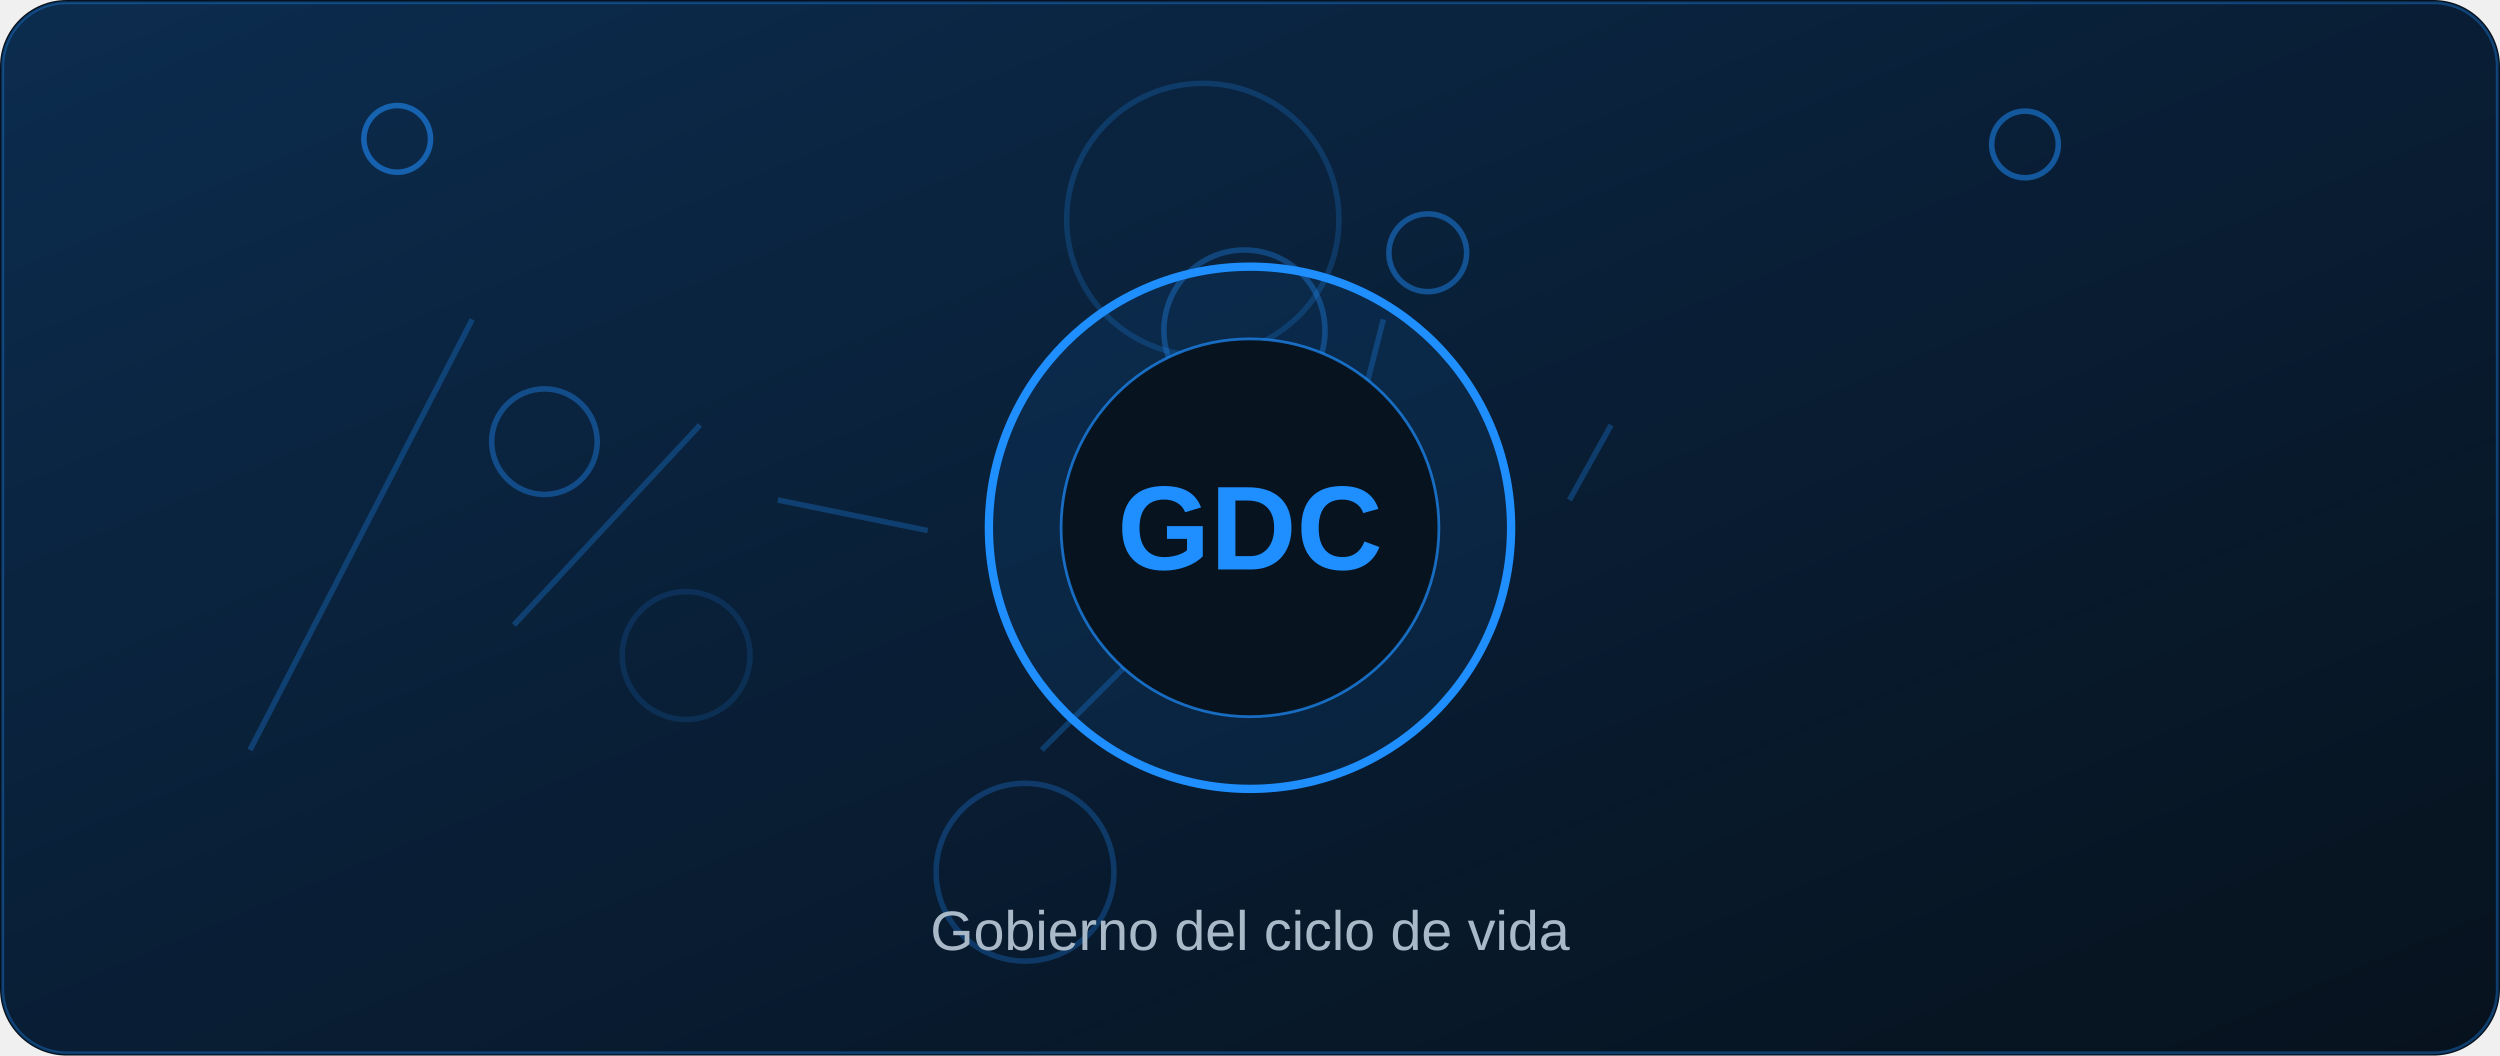
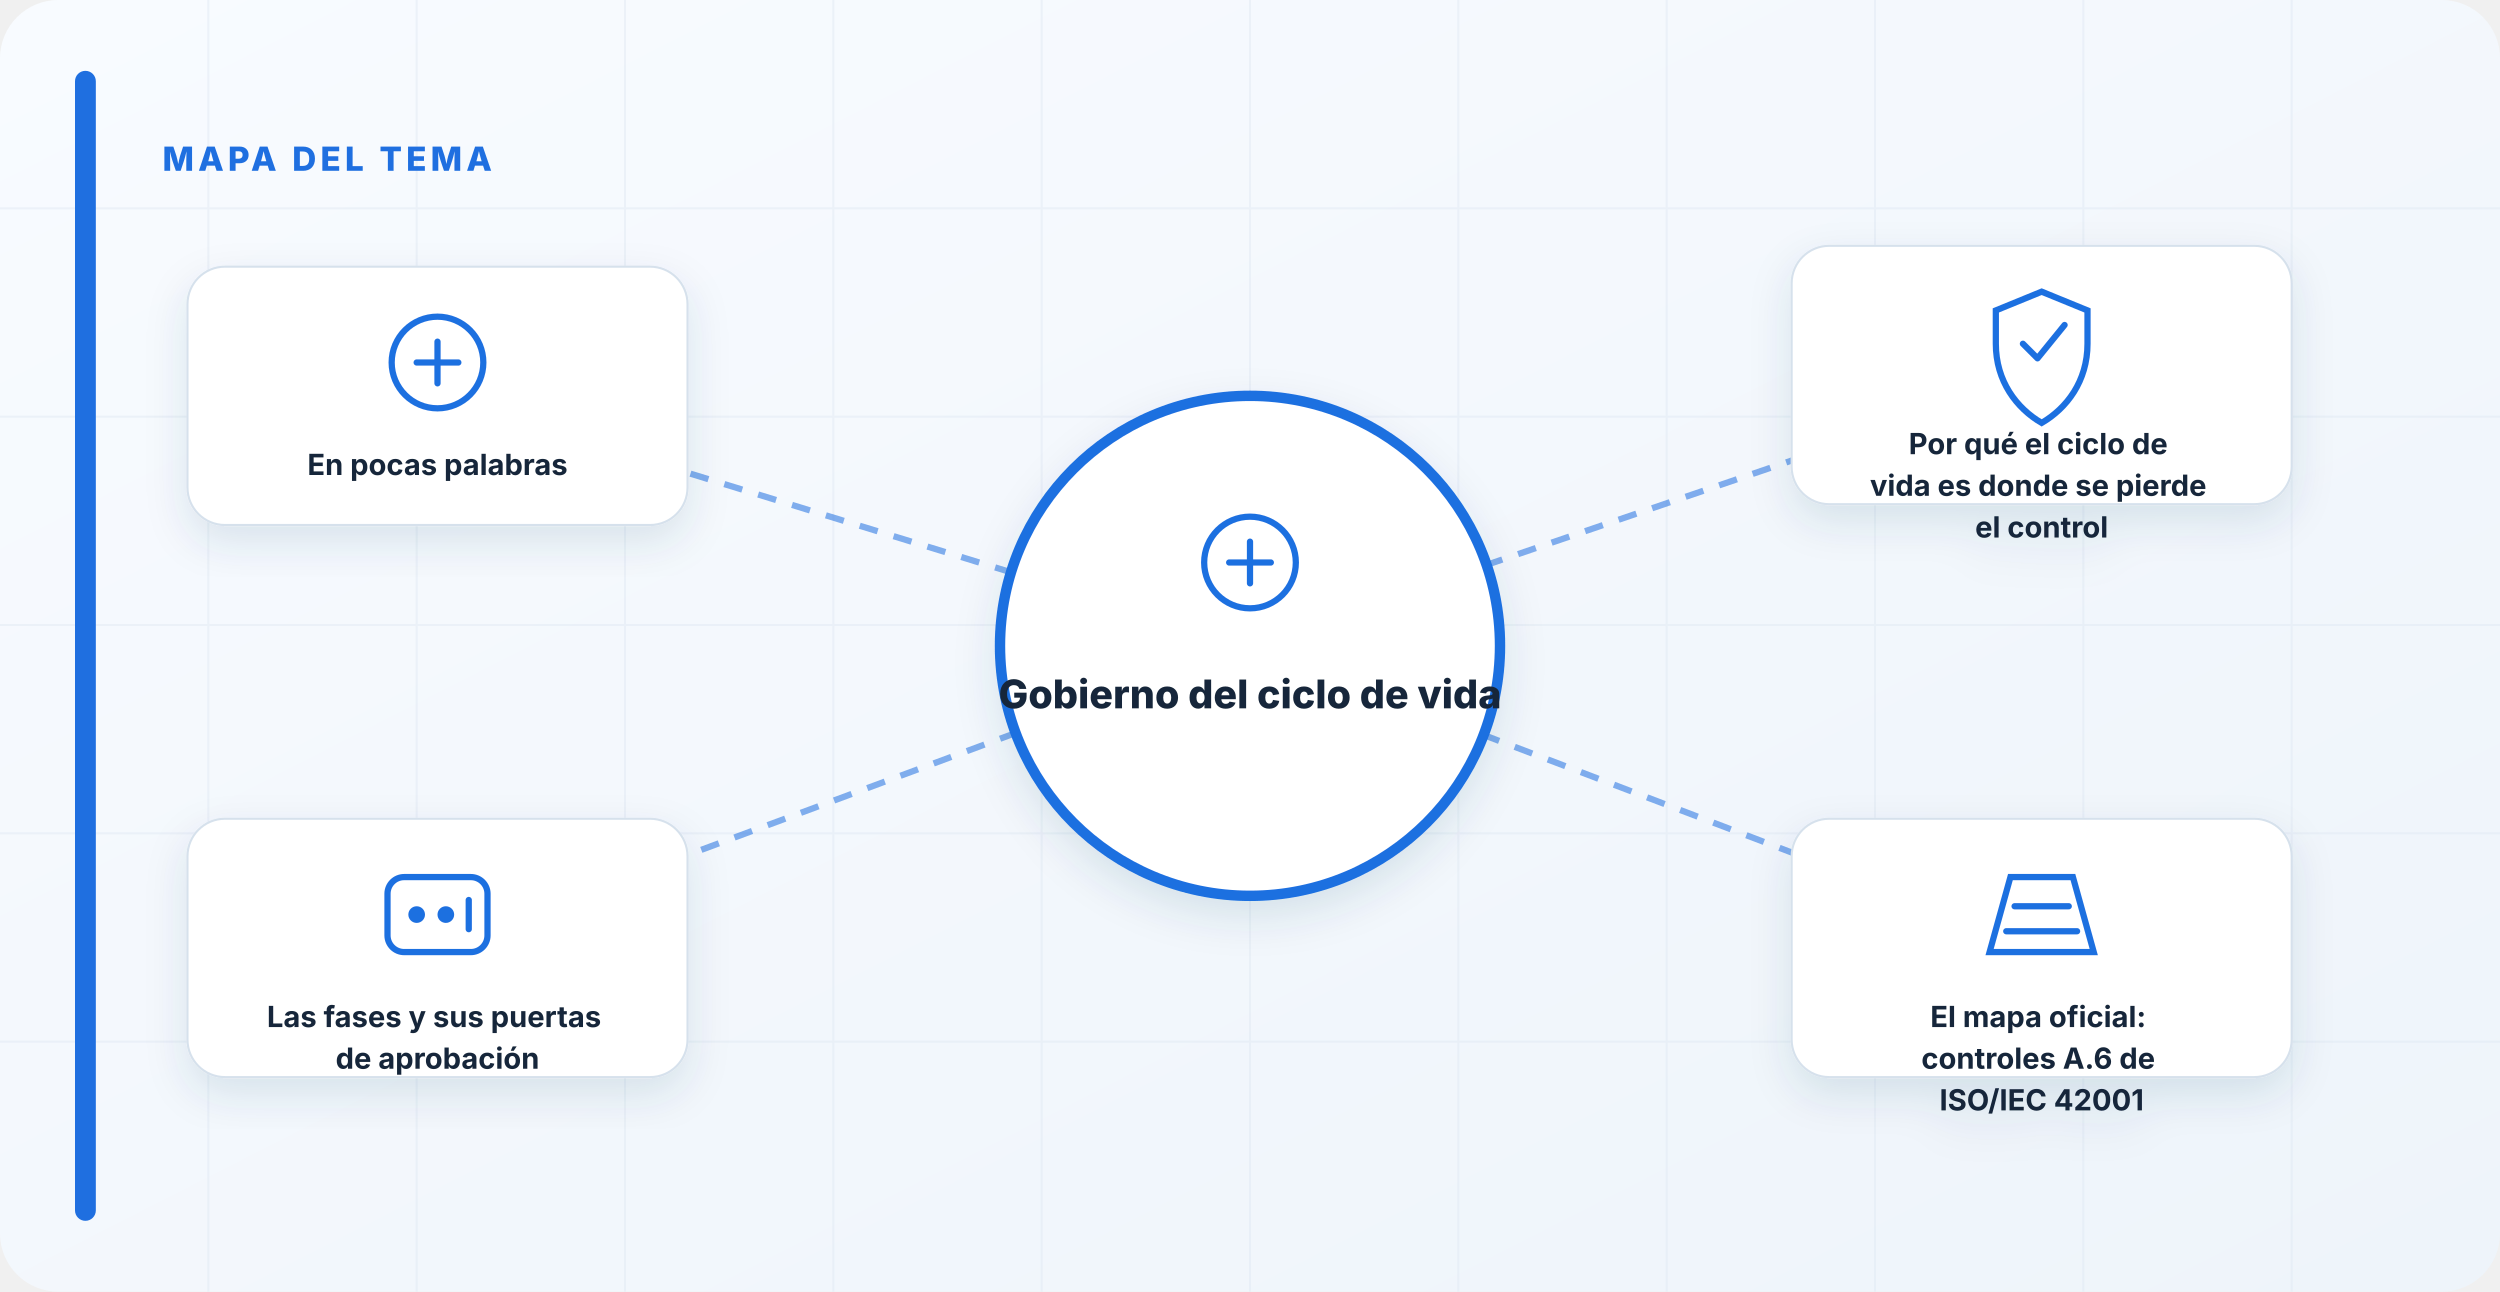
- <svg xmlns="http://www.w3.org/2000/svg" viewBox="0 0 900 380" role="img" aria-label="Diagrama de Gobierno del ciclo de vida">
+ <svg xmlns="http://www.w3.org/2000/svg" width="1200" height="620" viewBox="0 0 1200 620" role="img" aria-labelledby="t d">
  <defs>
-     <linearGradient id="g" x1="0" y1="0" x2="1" y2="1">
-       <stop stop-color="#1f8fff" stop-opacity=".22" />
-       <stop offset="1" stop-color="#07131f" stop-opacity=".2" />
+     <linearGradient id="bg" x1="0" y1="0" x2="1" y2="1">
+       <stop stop-color="#F8FBFF" />
+       <stop offset="1" stop-color="#EEF4FA" />
    </linearGradient>
-     <filter id="gl">
-       <feGaussianBlur stdDeviation="8" />
+     <filter id="s" x="-20%" y="-20%" width="140%" height="140%">
+       <feDropShadow dx="0" dy="8" stdDeviation="10" flood-color="#284866" flood-opacity=".12" />
    </filter>
  </defs>
-   <rect width="900" height="380" rx="24" fill="#06111d" />
-   <rect x="1" y="1" width="898" height="378" rx="23" fill="url(#g)" stroke="#1f8fff" stroke-opacity=".35" />
-   <path d="M 90 270 L 170 115" stroke="#1f8fff" stroke-opacity=".28" stroke-width="2" />
-   <path d="M 185 225 L 252 153" stroke="#1f8fff" stroke-opacity=".28" stroke-width="2" />
-   <path d="M 280 180 L 334 191" stroke="#1f8fff" stroke-opacity=".28" stroke-width="2" />
-   <path d="M 375 270 L 416 229" stroke="#1f8fff" stroke-opacity=".28" stroke-width="2" />
-   <path d="M 470 225 L 498 115" stroke="#1f8fff" stroke-opacity=".28" stroke-width="2" />
-   <path d="M 565 180 L 580 153" stroke="#1f8fff" stroke-opacity=".28" stroke-width="2" />
-   <circle cx="247" cy="236" r="23" fill="none" stroke="#1f8fff" stroke-opacity="0.15" stroke-width="2" />
-   <circle cx="433" cy="79" r="49" fill="none" stroke="#1f8fff" stroke-opacity="0.21" stroke-width="2" />
-   <circle cx="369" cy="314" r="32" fill="none" stroke="#1f8fff" stroke-opacity="0.27" stroke-width="2" />
-   <circle cx="448" cy="119" r="29" fill="none" stroke="#1f8fff" stroke-opacity="0.33" stroke-width="2" />
-   <circle cx="196" cy="159" r="19" fill="none" stroke="#1f8fff" stroke-opacity="0.39" stroke-width="2" />
-   <circle cx="514" cy="91" r="14" fill="none" stroke="#1f8fff" stroke-opacity="0.45" stroke-width="2" />
-   <circle cx="729" cy="52" r="12" fill="none" stroke="#1f8fff" stroke-opacity="0.51" stroke-width="2" />
-   <circle cx="143" cy="50" r="12" fill="none" stroke="#1f8fff" stroke-opacity="0.57" stroke-width="2" />
-   <circle cx="450" cy="190" r="94" fill="#1f8fff" fill-opacity=".08" stroke="#1f8fff" stroke-width="3" />
-   <circle cx="450" cy="190" r="68" fill="#07131f" stroke="#1f8fff" stroke-opacity=".7" />
-   <text x="450" y="205" text-anchor="middle" fill="#1f8fff" font-size="43" font-family="Arial" font-weight="700">GDC</text>
-   <text x="450" y="342" text-anchor="middle" fill="#aab9c8" font-size="20" font-family="Arial">Gobierno del ciclo de vida</text>
+   <rect width="1200" height="620" rx="28" fill="url(#bg)" />
+   <path d="M0 100H1200M0 200H1200M0 300H1200M0 400H1200M0 500H1200M100 0V620M200 0V620M300 0V620M400 0V620M500 0V620M600 0V620M700 0V620M800 0V620M900 0V620M1000 0V620M1100 0V620" stroke="#DDE7F1" stroke-width="1" opacity=".45" />
+   <rect x="36" y="34" width="10" height="552" rx="5" fill="#1F6FE0" />
+   <path d="M600 310L210 190" stroke="#1F6FE0" stroke-width="3" stroke-dasharray="9 8" opacity=".55" />
+   <path d="M600 310L980 180" stroke="#1F6FE0" stroke-width="3" stroke-dasharray="9 8" opacity=".55" />
+   <path d="M600 310L210 455" stroke="#1F6FE0" stroke-width="3" stroke-dasharray="9 8" opacity=".55" />
+   <path d="M600 310L980 455" stroke="#1F6FE0" stroke-width="3" stroke-dasharray="9 8" opacity=".55" />
+   <g filter="url(#s)">
+     <rect x="90" y="128" width="240" height="124" rx="18" fill="#fff" stroke="#D6E1EC" />
+     <circle cx="210" cy="174" r="22" fill="none" stroke="#1F6FE0" stroke-width="3" />
+     <path d="M200 174h20M210 164v20" stroke="#1F6FE0" stroke-width="3" stroke-linecap="round" />
+     <text x="210" y="228" text-anchor="middle" font-family="Inter,Segoe UI,Arial" font-size="14" font-weight="700" fill="#18283A">
+       <tspan x="210" dy="0">En pocas palabras</tspan>
+     </text>
+   </g>
+   <g filter="url(#s)">
+     <rect x="860" y="118" width="240" height="124" rx="18" fill="#fff" stroke="#D6E1EC" />
+     <path d="M980 140l22 9v16c0 18-10 31-22 38-12-7-22-20-22-38v-16l22-9z" fill="none" stroke="#1F6FE0" stroke-width="3" />
+     <path d="M971 165l7 7 13-16" fill="none" stroke="#1F6FE0" stroke-width="3" stroke-linecap="round" stroke-linejoin="round" />
+     <text x="980" y="218" text-anchor="middle" font-family="Inter,Segoe UI,Arial" font-size="14" font-weight="700" fill="#18283A">
+       <tspan x="980" dy="0">Por qué el ciclo de</tspan>
+       <tspan x="980" dy="20">vida es donde se pierde</tspan>
+       <tspan x="980" dy="20">el control</tspan>
+     </text>
+   </g>
+   <g filter="url(#s)">
+     <rect x="90" y="393" width="240" height="124" rx="18" fill="#fff" stroke="#D6E1EC" />
+     <rect x="186" y="421" width="48" height="36" rx="8" fill="none" stroke="#1F6FE0" stroke-width="3" />
+     <circle cx="200" cy="439" r="4" fill="#1F6FE0" />
+     <circle cx="214" cy="439" r="4" fill="#1F6FE0" />
+     <path d="M225 432v14" stroke="#1F6FE0" stroke-width="3" stroke-linecap="round" />
+     <text x="210" y="493" text-anchor="middle" font-family="Inter,Segoe UI,Arial" font-size="14" font-weight="700" fill="#18283A">
+       <tspan x="210" dy="0">Las fases y sus puertas</tspan>
+       <tspan x="210" dy="20">de aprobación</tspan>
+     </text>
+   </g>
+   <g filter="url(#s)">
+     <rect x="860" y="393" width="240" height="124" rx="18" fill="#fff" stroke="#D6E1EC" />
+     <path d="M955 457l10-36h30l10 36z" fill="none" stroke="#1F6FE0" stroke-width="3" />
+     <path d="M967 435h26M963 447h34" stroke="#1F6FE0" stroke-width="3" stroke-linecap="round" />
+     <text x="980" y="493" text-anchor="middle" font-family="Inter,Segoe UI,Arial" font-size="14" font-weight="700" fill="#18283A">
+       <tspan x="980" dy="0">El mapa oficial:</tspan>
+       <tspan x="980" dy="20">controles A.6 de</tspan>
+       <tspan x="980" dy="20">ISO/IEC 42001</tspan>
+     </text>
+   </g>
+   <g filter="url(#s)">
+     <circle cx="600" cy="310" r="120" fill="#fff" stroke="#1F6FE0" stroke-width="5" />
+     <circle cx="600" cy="270" r="22" fill="none" stroke="#1F6FE0" stroke-width="3" />
+     <path d="M590 270h20M600 260v20" stroke="#1F6FE0" stroke-width="3" stroke-linecap="round" />
+     <text x="600" y="340" text-anchor="middle" font-family="Inter,Segoe UI,Arial" font-size="19" font-weight="800" fill="#18283A">
+       <tspan x="600" dy="0">Gobierno del ciclo de vida</tspan>
+     </text>
+   </g>
+   <text x="78" y="82" font-family="Inter,Segoe UI,Arial" font-size="16" font-weight="800" fill="#1F6FE0" letter-spacing="2">MAPA DEL TEMA</text>
</svg>
